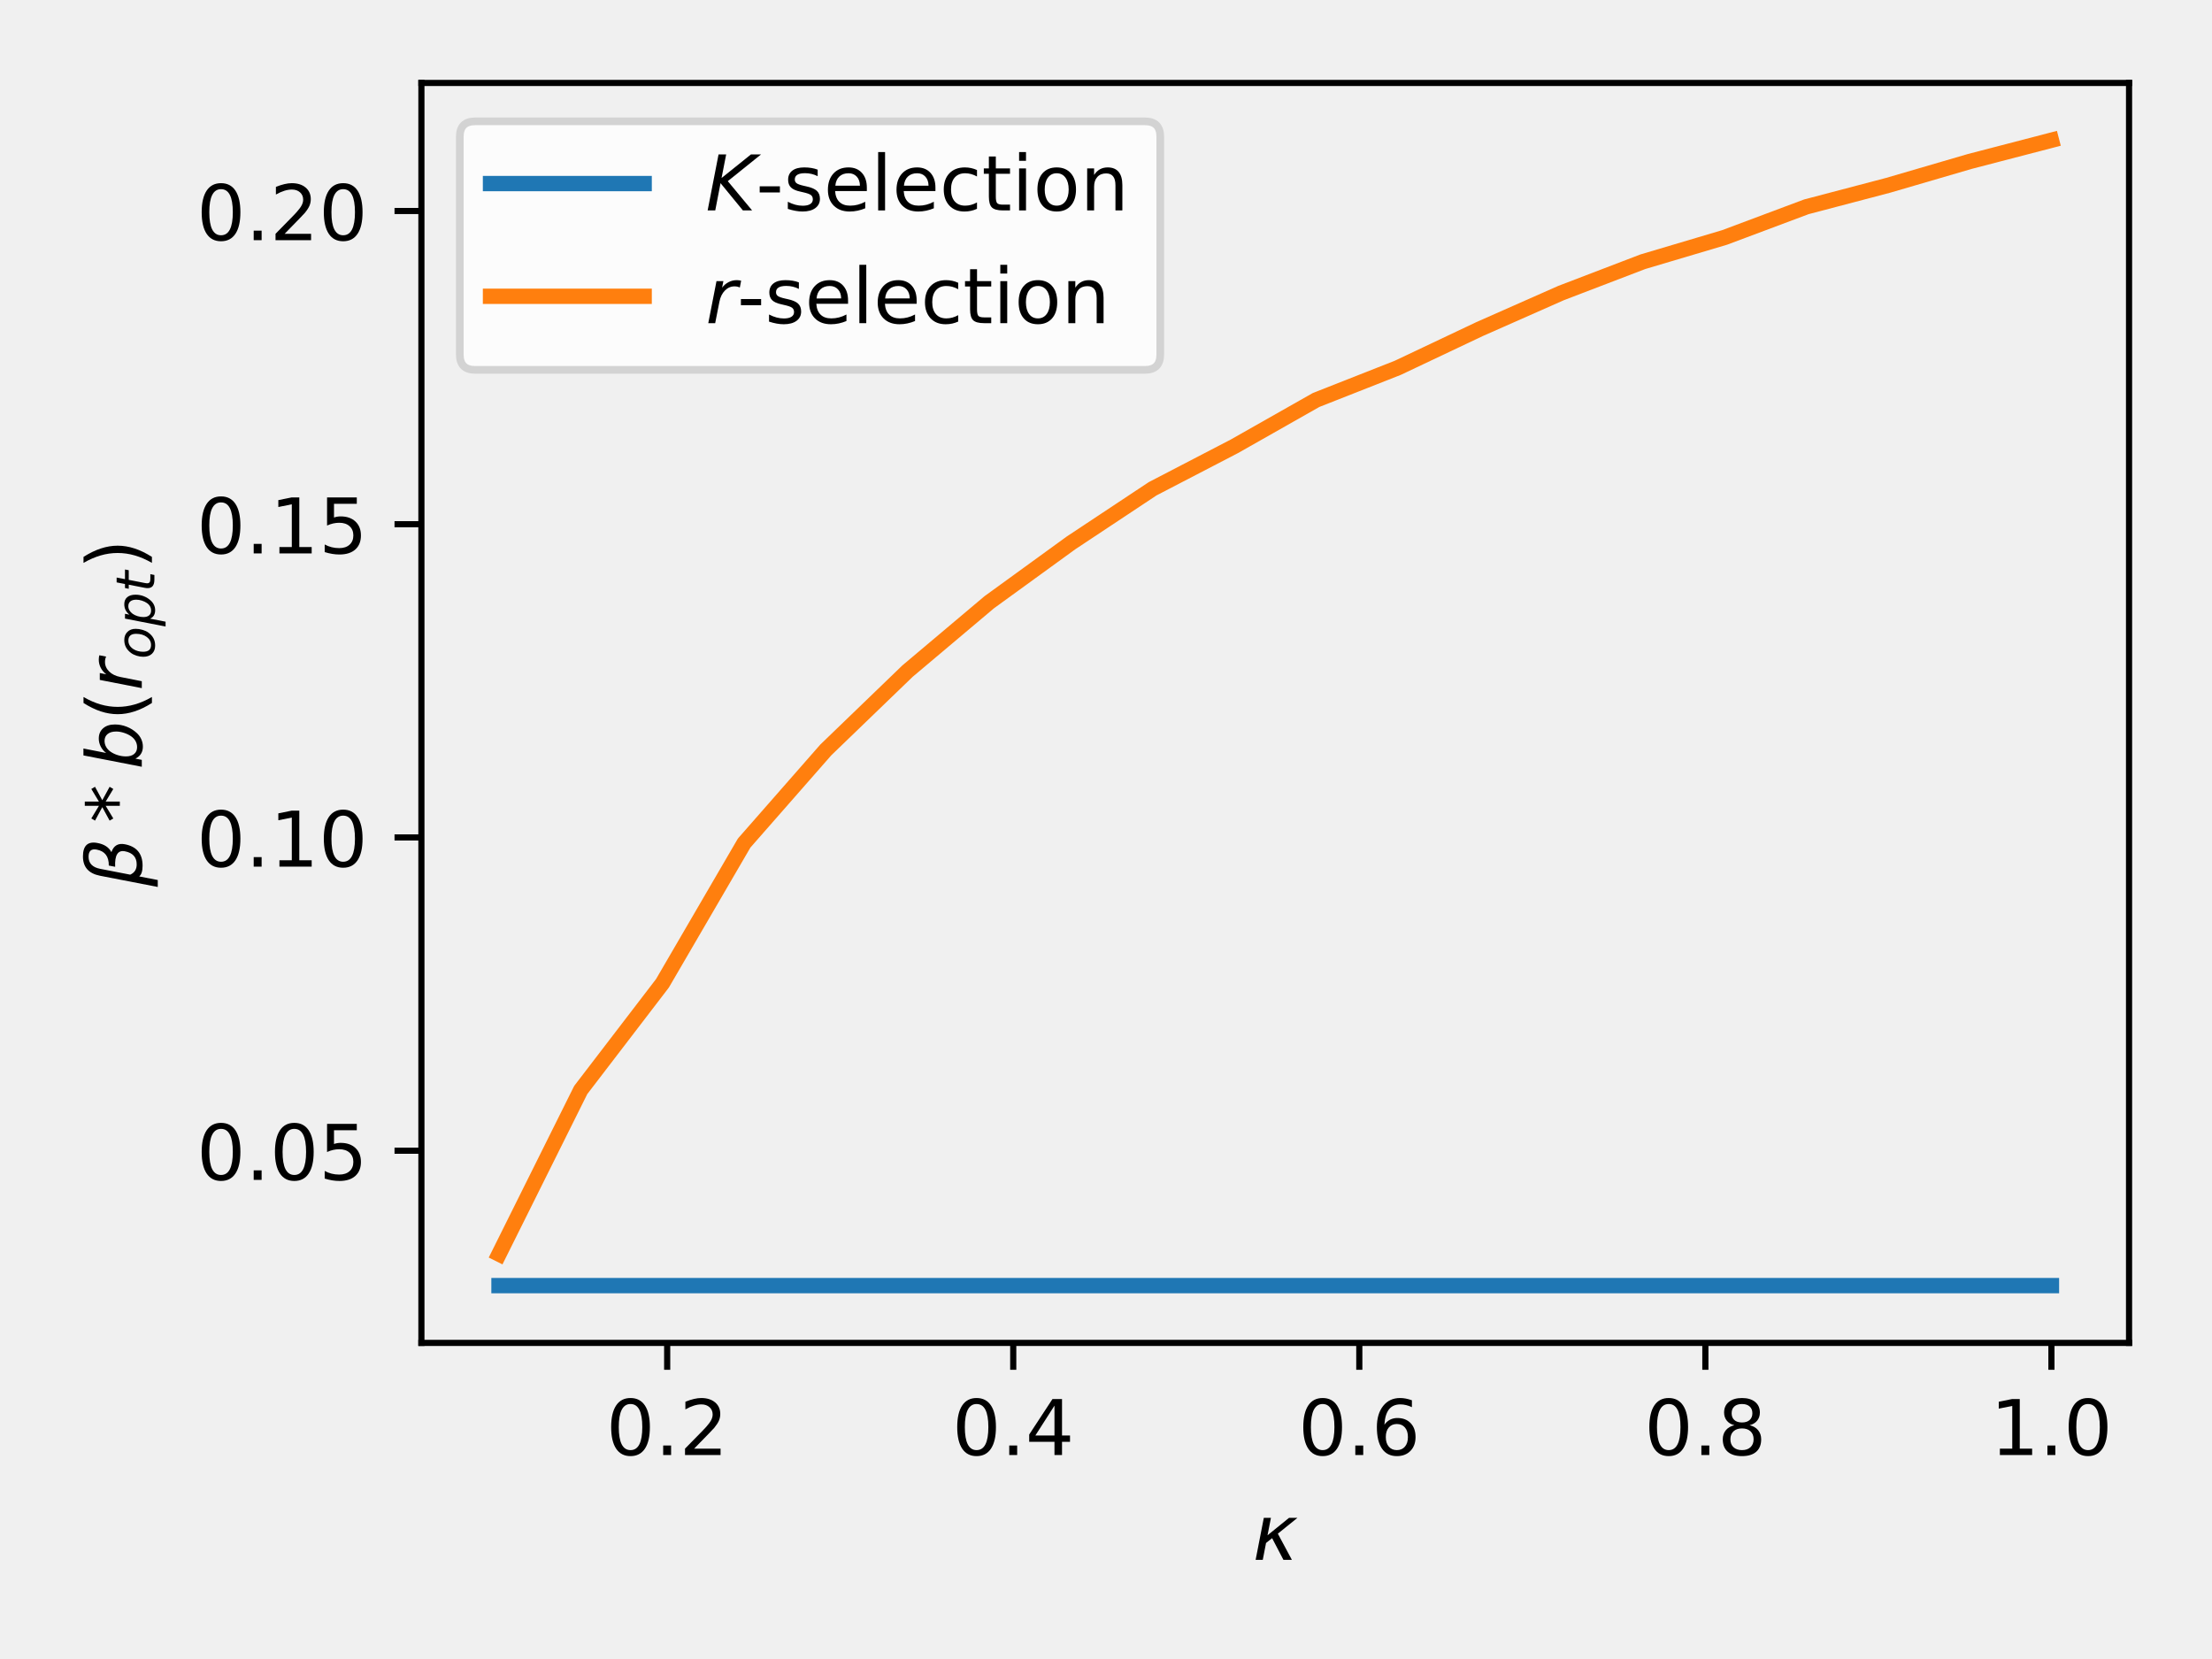
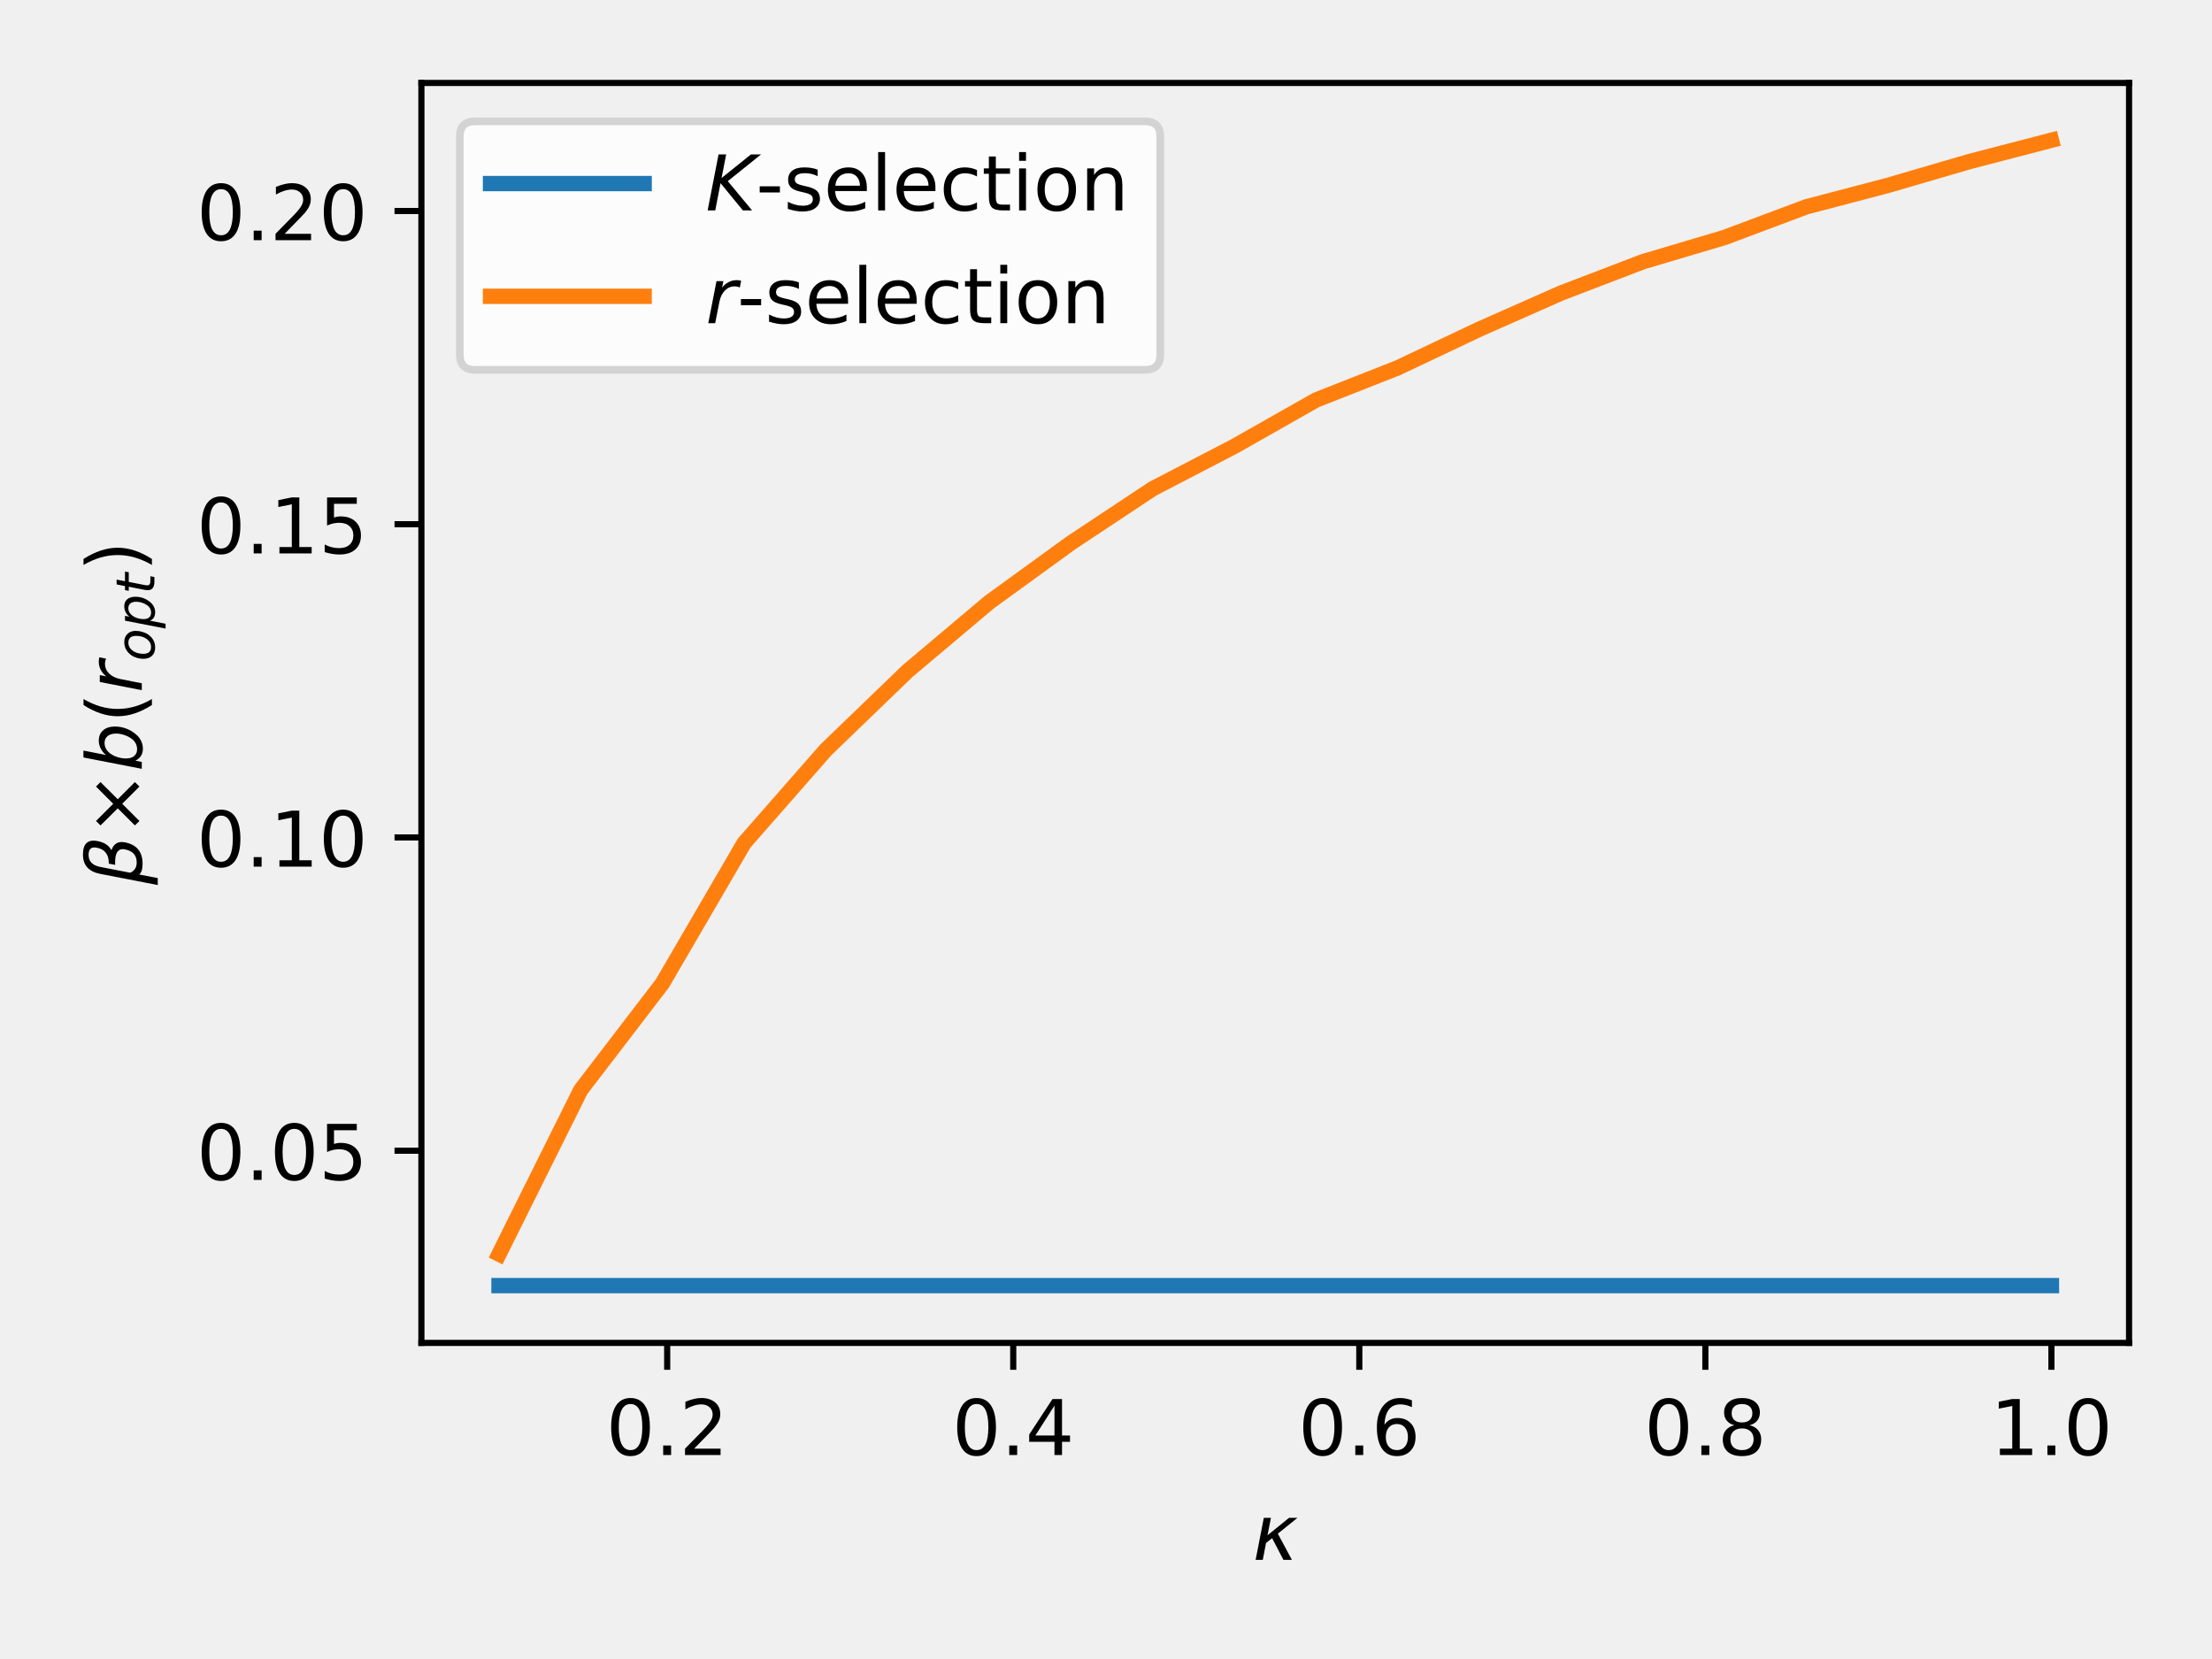
<svg xmlns="http://www.w3.org/2000/svg" xmlns:xlink="http://www.w3.org/1999/xlink" width="288pt" height="216pt" viewBox="0 0 288 216" version="1.1">
  <defs>
    <style type="text/css">*{stroke-linejoin: round; stroke-linecap: butt}</style>
  </defs>
  <g id="figure_1">
    <g id="patch_1">
      <path d="M 0 216  L 288 216  L 288 0  L 0 0  L 0 216  z " style="fill: none" />
    </g>
    <g id="axes_1">
      <g id="patch_2">
        <path d="M 54.866 174.844  L 277.2 174.844  L 277.2 10.8  L 54.866 10.8  L 54.866 174.844  z " style="fill: none" />
      </g>
      <g id="matplotlib.axis_1">
        <g id="xtick_1">
          <g id="line2d_1">
            <defs>
-               <path id="mc52a9573bb" d="M 0 0  L 0 3.5  " style="stroke: #000000; stroke-width: 0.8" />
-             </defs>
-             <g>
-               <use xlink:href="#mc52a9573bb" x="86.866" y="174.844" style="stroke: #000000; stroke-width: 0.8" />
+               <path id="mfc23150e79" d="M 0 0  L 0 3.5  " style="stroke: #000000; stroke-width: 0.8" />
+             </defs>
+             <g>
+               <use xlink:href="#mfc23150e79" x="86.866" y="174.844" style="stroke: #000000; stroke-width: 0.8" />
            </g>
          </g>
          <g id="text_1">
            <g transform="translate(78.91432 189.4422)scale(0.1 -0.1)">
              <defs>
                <path id="DejaVuSans-30" d="M 2034 4250  Q 1547 4250 1301 3770  Q 1056 3291 1056 2328  Q 1056 1369 1301 889  Q 1547 409 2034 409  Q 2525 409 2770 889  Q 3016 1369 3016 2328  Q 3016 3291 2770 3770  Q 2525 4250 2034 4250  z M 2034 4750  Q 2819 4750 3233 4129  Q 3647 3509 3647 2328  Q 3647 1150 3233 529  Q 2819 -91 2034 -91  Q 1250 -91 836 529  Q 422 1150 422 2328  Q 422 3509 836 4129  Q 1250 4750 2034 4750  z " transform="scale(0.015625)" />
                <path id="DejaVuSans-2e" d="M 684 794  L 1344 794  L 1344 0  L 684 0  L 684 794  z " transform="scale(0.015625)" />
                <path id="DejaVuSans-32" d="M 1228 531  L 3431 531  L 3431 0  L 469 0  L 469 531  Q 828 903 1448 1529  Q 2069 2156 2228 2338  Q 2531 2678 2651 2914  Q 2772 3150 2772 3378  Q 2772 3750 2511 3984  Q 2250 4219 1831 4219  Q 1534 4219 1204 4116  Q 875 4013 500 3803  L 500 4441  Q 881 4594 1212 4672  Q 1544 4750 1819 4750  Q 2544 4750 2975 4387  Q 3406 4025 3406 3419  Q 3406 3131 3298 2873  Q 3191 2616 2906 2266  Q 2828 2175 2409 1742  Q 1991 1309 1228 531  z " transform="scale(0.015625)" />
              </defs>
              <use xlink:href="#DejaVuSans-30" />
              <use xlink:href="#DejaVuSans-2e" x="63.623" />
              <use xlink:href="#DejaVuSans-32" x="95.41" />
            </g>
          </g>
        </g>
        <g id="xtick_2">
          <g id="line2d_2">
            <g>
-               <use xlink:href="#mc52a9573bb" x="131.923" y="174.844" style="stroke: #000000; stroke-width: 0.8" />
+               <use xlink:href="#mfc23150e79" x="131.923" y="174.844" style="stroke: #000000; stroke-width: 0.8" />
            </g>
          </g>
          <g id="text_2">
            <g transform="translate(123.9713 189.4422)scale(0.1 -0.1)">
              <defs>
                <path id="DejaVuSans-34" d="M 2419 4116  L 825 1625  L 2419 1625  L 2419 4116  z M 2253 4666  L 3047 4666  L 3047 1625  L 3713 1625  L 3713 1100  L 3047 1100  L 3047 0  L 2419 0  L 2419 1100  L 313 1100  L 313 1709  L 2253 4666  z " transform="scale(0.015625)" />
              </defs>
              <use xlink:href="#DejaVuSans-30" />
              <use xlink:href="#DejaVuSans-2e" x="63.623" />
              <use xlink:href="#DejaVuSans-34" x="95.41" />
            </g>
          </g>
        </g>
        <g id="xtick_3">
          <g id="line2d_3">
            <g>
-               <use xlink:href="#mc52a9573bb" x="176.98" y="174.844" style="stroke: #000000; stroke-width: 0.8" />
+               <use xlink:href="#mfc23150e79" x="176.98" y="174.844" style="stroke: #000000; stroke-width: 0.8" />
            </g>
          </g>
          <g id="text_3">
            <g transform="translate(169.0283 189.4422)scale(0.1 -0.1)">
              <defs>
                <path id="DejaVuSans-36" d="M 2113 2584  Q 1688 2584 1439 2293  Q 1191 2003 1191 1497  Q 1191 994 1439 701  Q 1688 409 2113 409  Q 2538 409 2786 701  Q 3034 994 3034 1497  Q 3034 2003 2786 2293  Q 2538 2584 2113 2584  z M 3366 4563  L 3366 3988  Q 3128 4100 2886 4159  Q 2644 4219 2406 4219  Q 1781 4219 1451 3797  Q 1122 3375 1075 2522  Q 1259 2794 1537 2939  Q 1816 3084 2150 3084  Q 2853 3084 3261 2657  Q 3669 2231 3669 1497  Q 3669 778 3244 343  Q 2819 -91 2113 -91  Q 1303 -91 875 529  Q 447 1150 447 2328  Q 447 3434 972 4092  Q 1497 4750 2381 4750  Q 2619 4750 2861 4703  Q 3103 4656 3366 4563  z " transform="scale(0.015625)" />
              </defs>
              <use xlink:href="#DejaVuSans-30" />
              <use xlink:href="#DejaVuSans-2e" x="63.623" />
              <use xlink:href="#DejaVuSans-36" x="95.41" />
            </g>
          </g>
        </g>
        <g id="xtick_4">
          <g id="line2d_4">
            <g>
-               <use xlink:href="#mc52a9573bb" x="222.037" y="174.844" style="stroke: #000000; stroke-width: 0.8" />
+               <use xlink:href="#mfc23150e79" x="222.037" y="174.844" style="stroke: #000000; stroke-width: 0.8" />
            </g>
          </g>
          <g id="text_4">
            <g transform="translate(214.0853 189.4422)scale(0.1 -0.1)">
              <defs>
                <path id="DejaVuSans-38" d="M 2034 2216  Q 1584 2216 1326 1975  Q 1069 1734 1069 1313  Q 1069 891 1326 650  Q 1584 409 2034 409  Q 2484 409 2743 651  Q 3003 894 3003 1313  Q 3003 1734 2745 1975  Q 2488 2216 2034 2216  z M 1403 2484  Q 997 2584 770 2862  Q 544 3141 544 3541  Q 544 4100 942 4425  Q 1341 4750 2034 4750  Q 2731 4750 3128 4425  Q 3525 4100 3525 3541  Q 3525 3141 3298 2862  Q 3072 2584 2669 2484  Q 3125 2378 3379 2068  Q 3634 1759 3634 1313  Q 3634 634 3220 271  Q 2806 -91 2034 -91  Q 1263 -91 848 271  Q 434 634 434 1313  Q 434 1759 690 2068  Q 947 2378 1403 2484  z M 1172 3481  Q 1172 3119 1398 2916  Q 1625 2713 2034 2713  Q 2441 2713 2670 2916  Q 2900 3119 2900 3481  Q 2900 3844 2670 4047  Q 2441 4250 2034 4250  Q 1625 4250 1398 4047  Q 1172 3844 1172 3481  z " transform="scale(0.015625)" />
              </defs>
              <use xlink:href="#DejaVuSans-30" />
              <use xlink:href="#DejaVuSans-2e" x="63.623" />
              <use xlink:href="#DejaVuSans-38" x="95.41" />
            </g>
          </g>
        </g>
        <g id="xtick_5">
          <g id="line2d_5">
            <g>
-               <use xlink:href="#mc52a9573bb" x="267.094" y="174.844" style="stroke: #000000; stroke-width: 0.8" />
+               <use xlink:href="#mfc23150e79" x="267.094" y="174.844" style="stroke: #000000; stroke-width: 0.8" />
            </g>
          </g>
          <g id="text_5">
            <g transform="translate(259.1423 189.4422)scale(0.1 -0.1)">
              <defs>
                <path id="DejaVuSans-31" d="M 794 531  L 1825 531  L 1825 4091  L 703 3866  L 703 4441  L 1819 4666  L 2450 4666  L 2450 531  L 3481 531  L 3481 0  L 794 0  L 794 531  z " transform="scale(0.015625)" />
              </defs>
              <use xlink:href="#DejaVuSans-31" />
              <use xlink:href="#DejaVuSans-2e" x="63.623" />
              <use xlink:href="#DejaVuSans-30" x="95.41" />
            </g>
          </g>
        </g>
        <g id="text_6">
          <g transform="translate(163.0828 203.1203)scale(0.1 -0.1)">
            <defs>
              <path id="DejaVuSans-Oblique-3ba" d="M 938 3500  L 1531 3500  L 1247 2047  L 3041 3500  L 3741 3500  L 2106 2181  L 3275 0  L 2572 0  L 1628 1806  L 1122 1403  L 850 0  L 256 0  L 938 3500  z " transform="scale(0.015625)" />
            </defs>
            <use xlink:href="#DejaVuSans-Oblique-3ba" transform="translate(0 0.3125)" />
          </g>
        </g>
      </g>
      <g id="matplotlib.axis_2">
        <g id="ytick_1">
          <g id="line2d_6">
            <defs>
-               <path id="m677f49a1b5" d="M 0 0  L -3.5 0  " style="stroke: #000000; stroke-width: 0.8" />
-             </defs>
-             <g>
-               <use xlink:href="#m677f49a1b5" x="54.866" y="149.819" style="stroke: #000000; stroke-width: 0.8" />
+               <path id="m41db0810c8" d="M 0 0  L -3.5 0  " style="stroke: #000000; stroke-width: 0.8" />
+             </defs>
+             <g>
+               <use xlink:href="#m41db0810c8" x="54.866" y="149.819" style="stroke: #000000; stroke-width: 0.8" />
            </g>
          </g>
          <g id="text_7">
            <g transform="translate(25.6 153.6184)scale(0.1 -0.1)">
              <defs>
                <path id="DejaVuSans-35" d="M 691 4666  L 3169 4666  L 3169 4134  L 1269 4134  L 1269 2991  Q 1406 3038 1543 3061  Q 1681 3084 1819 3084  Q 2600 3084 3056 2656  Q 3513 2228 3513 1497  Q 3513 744 3044 326  Q 2575 -91 1722 -91  Q 1428 -91 1123 -41  Q 819 9 494 109  L 494 744  Q 775 591 1075 516  Q 1375 441 1709 441  Q 2250 441 2565 725  Q 2881 1009 2881 1497  Q 2881 1984 2565 2268  Q 2250 2553 1709 2553  Q 1456 2553 1204 2497  Q 953 2441 691 2322  L 691 4666  z " transform="scale(0.015625)" />
              </defs>
              <use xlink:href="#DejaVuSans-30" />
              <use xlink:href="#DejaVuSans-2e" x="63.623" />
              <use xlink:href="#DejaVuSans-30" x="95.41" />
              <use xlink:href="#DejaVuSans-35" x="159.033" />
            </g>
          </g>
        </g>
        <g id="ytick_2">
          <g id="line2d_7">
            <g>
-               <use xlink:href="#m677f49a1b5" x="54.866" y="109.036" style="stroke: #000000; stroke-width: 0.8" />
+               <use xlink:href="#m41db0810c8" x="54.866" y="109.036" style="stroke: #000000; stroke-width: 0.8" />
            </g>
          </g>
          <g id="text_8">
            <g transform="translate(25.6 112.8357)scale(0.1 -0.1)">
              <use xlink:href="#DejaVuSans-30" />
              <use xlink:href="#DejaVuSans-2e" x="63.623" />
              <use xlink:href="#DejaVuSans-31" x="95.41" />
              <use xlink:href="#DejaVuSans-30" x="159.033" />
            </g>
          </g>
        </g>
        <g id="ytick_3">
          <g id="line2d_8">
            <g>
-               <use xlink:href="#m677f49a1b5" x="54.866" y="68.254" style="stroke: #000000; stroke-width: 0.8" />
+               <use xlink:href="#m41db0810c8" x="54.866" y="68.254" style="stroke: #000000; stroke-width: 0.8" />
            </g>
          </g>
          <g id="text_9">
            <g transform="translate(25.6 72.05297)scale(0.1 -0.1)">
              <use xlink:href="#DejaVuSans-30" />
              <use xlink:href="#DejaVuSans-2e" x="63.623" />
              <use xlink:href="#DejaVuSans-31" x="95.41" />
              <use xlink:href="#DejaVuSans-35" x="159.033" />
            </g>
          </g>
        </g>
        <g id="ytick_4">
          <g id="line2d_9">
            <g>
-               <use xlink:href="#m677f49a1b5" x="54.866" y="27.471" style="stroke: #000000; stroke-width: 0.8" />
+               <use xlink:href="#m41db0810c8" x="54.866" y="27.471" style="stroke: #000000; stroke-width: 0.8" />
            </g>
          </g>
          <g id="text_10">
            <g transform="translate(25.6 31.27024)scale(0.1 -0.1)">
              <use xlink:href="#DejaVuSans-30" />
              <use xlink:href="#DejaVuSans-2e" x="63.623" />
              <use xlink:href="#DejaVuSans-32" x="95.41" />
              <use xlink:href="#DejaVuSans-30" x="159.033" />
            </g>
          </g>
        </g>
        <g id="text_11">
-           <g transform="translate(18.5 115.4719)rotate(-90)scale(0.1 -0.1)">
+           <g transform="translate(18.5 115.2219)rotate(-90)scale(0.1 -0.1)">
            <defs>
              <path id="DejaVuSans-Oblique-3b2" d="M 872 216  L 572 -1331  L -6 -1331  L 928 3478  Q 1206 4903 2538 4903  Q 3888 4903 3659 3700  Q 3503 2844 2894 2531  Q 3713 2250 3553 1416  Q 3272 -69 1759 -66  Q 1097 -63 872 216  z M 1019 966  Q 1259 422 1875 425  Q 2775 425 2966 1406  Q 3138 2288 1675 2219  L 1778 2750  Q 2909 2731 3106 3750  Q 3241 4438 2509 4434  Q 1691 4434 1503 3459  L 1019 966  z " transform="scale(0.015625)" />
-               <path id="DejaVuSans-2a" d="M 3009 3897  L 1888 3291  L 3009 2681  L 2828 2375  L 1778 3009  L 1778 1831  L 1422 1831  L 1422 3009  L 372 2375  L 191 2681  L 1313 3291  L 191 3897  L 372 4206  L 1422 3572  L 1422 4750  L 1778 4750  L 1778 3572  L 2828 4206  L 3009 3897  z " transform="scale(0.015625)" />
+               <path id="DejaVuSans-d7" d="M 4488 3438  L 3059 2003  L 4488 575  L 4116 197  L 2681 1631  L 1247 197  L 878 575  L 2303 2003  L 878 3438  L 1247 3816  L 2681 2381  L 4116 3816  L 4488 3438  z " transform="scale(0.015625)" />
              <path id="DejaVuSans-Oblique-62" d="M 3169 2138  Q 3169 2591 2961 2847  Q 2753 3103 2388 3103  Q 2122 3103 1889 2973  Q 1656 2844 1484 2597  Q 1303 2338 1198 1995  Q 1094 1653 1094 1313  Q 1094 881 1298 636  Q 1503 391 1863 391  Q 2134 391 2365 517  Q 2597 644 2772 891  Q 2950 1147 3059 1487  Q 3169 1828 3169 2138  z M 1381 2969  Q 1594 3256 1914 3420  Q 2234 3584 2584 3584  Q 3122 3584 3439 3221  Q 3756 2859 3756 2241  Q 3756 1734 3570 1259  Q 3384 784 3041 416  Q 2816 172 2522 40  Q 2228 -91 1906 -91  Q 1566 -91 1316 65  Q 1066 222 909 531  L 806 0  L 231 0  L 1178 4863  L 1753 4863  L 1381 2969  z " transform="scale(0.015625)" />
              <path id="DejaVuSans-28" d="M 1984 4856  Q 1566 4138 1362 3434  Q 1159 2731 1159 2009  Q 1159 1288 1364 580  Q 1569 -128 1984 -844  L 1484 -844  Q 1016 -109 783 600  Q 550 1309 550 2009  Q 550 2706 781 3412  Q 1013 4119 1484 4856  L 1984 4856  z " transform="scale(0.015625)" />
              <path id="DejaVuSans-Oblique-72" d="M 2853 2969  Q 2766 3016 2653 3041  Q 2541 3066 2413 3066  Q 1953 3066 1609 2717  Q 1266 2369 1153 1784  L 800 0  L 225 0  L 909 3500  L 1484 3500  L 1375 2956  Q 1603 3259 1920 3421  Q 2238 3584 2597 3584  Q 2691 3584 2781 3573  Q 2872 3563 2963 3538  L 2853 2969  z " transform="scale(0.015625)" />
              <path id="DejaVuSans-Oblique-6f" d="M 1625 -91  Q 1009 -91 651 289  Q 294 669 294 1325  Q 294 1706 417 2101  Q 541 2497 738 2766  Q 1047 3184 1428 3384  Q 1809 3584 2291 3584  Q 2888 3584 3255 3212  Q 3622 2841 3622 2241  Q 3622 1825 3500 1412  Q 3378 1000 3181 728  Q 2875 309 2494 109  Q 2113 -91 1625 -91  z M 891 1344  Q 891 869 1089 633  Q 1288 397 1691 397  Q 2269 397 2648 901  Q 3028 1406 3028 2181  Q 3028 2634 2825 2865  Q 2622 3097 2228 3097  Q 1903 3097 1650 2945  Q 1397 2794 1197 2484  Q 1050 2253 970 1956  Q 891 1659 891 1344  z " transform="scale(0.015625)" />
              <path id="DejaVuSans-Oblique-70" d="M 3175 2156  Q 3175 2616 2975 2859  Q 2775 3103 2400 3103  Q 2144 3103 1911 2972  Q 1678 2841 1497 2591  Q 1319 2344 1212 1994  Q 1106 1644 1106 1300  Q 1106 863 1306 627  Q 1506 391 1875 391  Q 2147 391 2380 519  Q 2613 647 2778 891  Q 2956 1147 3065 1494  Q 3175 1841 3175 2156  z M 1394 2969  Q 1625 3272 1939 3428  Q 2253 3584 2638 3584  Q 3175 3584 3472 3232  Q 3769 2881 3769 2247  Q 3769 1728 3584 1258  Q 3400 788 3053 416  Q 2822 169 2531 39  Q 2241 -91 1919 -91  Q 1547 -91 1294 64  Q 1041 219 916 525  L 556 -1331  L -19 -1331  L 922 3500  L 1497 3500  L 1394 2969  z " transform="scale(0.015625)" />
              <path id="DejaVuSans-Oblique-74" d="M 2706 3500  L 2619 3053  L 1472 3053  L 1100 1153  Q 1081 1047 1072 975  Q 1063 903 1063 863  Q 1063 663 1183 572  Q 1303 481 1569 481  L 2150 481  L 2053 0  L 1503 0  Q 991 0 739 200  Q 488 400 488 806  Q 488 878 497 964  Q 506 1050 525 1153  L 897 3053  L 409 3053  L 500 3500  L 978 3500  L 1172 4494  L 1747 4494  L 1556 3500  L 2706 3500  z " transform="scale(0.015625)" />
              <path id="DejaVuSans-29" d="M 513 4856  L 1013 4856  Q 1481 4119 1714 3412  Q 1947 2706 1947 2009  Q 1947 1309 1714 600  Q 1481 -109 1013 -844  L 513 -844  Q 928 -128 1133 580  Q 1338 1288 1338 2009  Q 1338 2731 1133 3434  Q 928 4138 513 4856  z " transform="scale(0.015625)" />
            </defs>
            <use xlink:href="#DejaVuSans-Oblique-3b2" transform="translate(0 0.390625)" />
-             <use xlink:href="#DejaVuSans-2a" transform="translate(83.30078 0.390625)" />
-             <use xlink:href="#DejaVuSans-Oblique-62" transform="translate(152.7832 0.390625)" />
-             <use xlink:href="#DejaVuSans-28" transform="translate(216.2598 0.390625)" />
-             <use xlink:href="#DejaVuSans-Oblique-72" transform="translate(255.2734 0.390625)" />
-             <use xlink:href="#DejaVuSans-Oblique-6f" transform="translate(296.3867 -16.01562)scale(0.7)" />
-             <use xlink:href="#DejaVuSans-Oblique-70" transform="translate(339.2139 -16.01562)scale(0.7)" />
-             <use xlink:href="#DejaVuSans-Oblique-74" transform="translate(383.6475 -16.01562)scale(0.7)" />
-             <use xlink:href="#DejaVuSans-29" transform="translate(413.8281 0.390625)" />
+             <use xlink:href="#DejaVuSans-d7" transform="translate(63.81836 0.390625)" />
+             <use xlink:href="#DejaVuSans-Oblique-62" transform="translate(147.6074 0.390625)" />
+             <use xlink:href="#DejaVuSans-28" transform="translate(211.084 0.390625)" />
+             <use xlink:href="#DejaVuSans-Oblique-72" transform="translate(250.0977 0.390625)" />
+             <use xlink:href="#DejaVuSans-Oblique-6f" transform="translate(291.2109 -16.01562)scale(0.7)" />
+             <use xlink:href="#DejaVuSans-Oblique-70" transform="translate(334.0381 -16.01562)scale(0.7)" />
+             <use xlink:href="#DejaVuSans-Oblique-74" transform="translate(378.4717 -16.01562)scale(0.7)" />
+             <use xlink:href="#DejaVuSans-29" transform="translate(408.6523 0.390625)" />
          </g>
        </g>
      </g>
      <g id="line2d_10">
-         <path d="M 64.972 167.387  L 75.61 167.387  L 86.248 167.387  L 96.886 167.387  L 107.524 167.387  L 118.162 167.387  L 128.8 167.387  L 139.438 167.387  L 150.076 167.387  L 160.714 167.387  L 171.352 167.387  L 181.99 167.387  L 192.628 167.387  L 203.266 167.387  L 213.904 167.387  L 224.542 167.387  L 235.18 167.387  L 245.818 167.387  L 256.456 167.387  L 267.094 167.387  " clip-path="url(#pdec10d70ac)" style="fill: none; stroke: #1f77b4; stroke-width: 2; stroke-linecap: square" />
+         <path d="M 64.972 167.387  L 75.61 167.387  L 86.248 167.387  L 96.886 167.387  L 107.524 167.387  L 118.162 167.387  L 128.8 167.387  L 139.438 167.387  L 150.076 167.387  L 160.714 167.387  L 171.352 167.387  L 181.99 167.387  L 192.628 167.387  L 203.266 167.387  L 213.904 167.387  L 224.542 167.387  L 235.18 167.387  L 245.818 167.387  L 256.456 167.387  L 267.094 167.387  " clip-path="url(#p3b77033dea)" style="fill: none; stroke: #1f77b4; stroke-width: 2; stroke-linecap: square" />
      </g>
      <g id="line2d_11">
-         <path d="M 64.972 163.282  L 75.61 141.917  L 86.248 128.029  L 96.886 109.766  L 107.524 97.634  L 118.162 87.374  L 128.8 78.41  L 139.438 70.689  L 150.076 63.635  L 160.714 58.11  L 171.352 52.078  L 181.99 47.888  L 192.628 42.851  L 203.266 38.148  L 213.904 34.076  L 224.542 30.914  L 235.18 26.928  L 245.818 24.131  L 256.456 21.024  L 267.094 18.257  " clip-path="url(#pdec10d70ac)" style="fill: none; stroke: #ff7f0e; stroke-width: 2; stroke-linecap: square" />
+         <path d="M 64.972 163.282  L 75.61 141.917  L 86.248 128.029  L 96.886 109.766  L 107.524 97.634  L 118.162 87.374  L 128.8 78.41  L 139.438 70.689  L 150.076 63.635  L 160.714 58.11  L 171.352 52.078  L 181.99 47.888  L 192.628 42.851  L 203.266 38.148  L 213.904 34.076  L 224.542 30.914  L 235.18 26.928  L 245.818 24.131  L 256.456 21.024  L 267.094 18.257  " clip-path="url(#p3b77033dea)" style="fill: none; stroke: #ff7f0e; stroke-width: 2; stroke-linecap: square" />
      </g>
      <g id="patch_3">
        <path d="M 54.866 174.844  L 54.866 10.8  " style="fill: none; stroke: #000000; stroke-width: 0.8; stroke-linejoin: miter; stroke-linecap: square" />
      </g>
      <g id="patch_4">
        <path d="M 277.2 174.844  L 277.2 10.8  " style="fill: none; stroke: #000000; stroke-width: 0.8; stroke-linejoin: miter; stroke-linecap: square" />
      </g>
      <g id="patch_5">
        <path d="M 54.866 174.844  L 277.2 174.844  " style="fill: none; stroke: #000000; stroke-width: 0.8; stroke-linejoin: miter; stroke-linecap: square" />
      </g>
      <g id="patch_6">
        <path d="M 54.866 10.8  L 277.2 10.8  " style="fill: none; stroke: #000000; stroke-width: 0.8; stroke-linejoin: miter; stroke-linecap: square" />
      </g>
      <g id="legend_1">
        <g id="patch_7">
          <path d="M 61.866 48.156  L 149.066 48.156  Q 151.066 48.156 151.066 46.156  L 151.066 17.8  Q 151.066 15.8 149.066 15.8  L 61.866 15.8  Q 59.866 15.8 59.866 17.8  L 59.866 46.156  Q 59.866 48.156 61.866 48.156  z " style="fill: #ffffff; opacity: 0.8; stroke: #cccccc; stroke-linejoin: miter" />
        </g>
        <g id="line2d_12">
          <path d="M 63.866 23.898  L 73.866 23.898  L 83.866 23.898  " style="fill: none; stroke: #1f77b4; stroke-width: 2; stroke-linecap: square" />
        </g>
        <g id="text_12">
          <g transform="translate(91.86562 27.39844)scale(0.1 -0.1)">
            <defs>
              <path id="DejaVuSans-Oblique-4b" d="M 1081 4666  L 1716 4666  L 1331 2700  L 3781 4666  L 4622 4666  L 1850 2438  L 3878 0  L 3109 0  L 1247 2272  L 806 0  L 172 0  L 1081 4666  z " transform="scale(0.015625)" />
              <path id="DejaVuSans-2d" d="M 313 2009  L 1997 2009  L 1997 1497  L 313 1497  L 313 2009  z " transform="scale(0.015625)" />
              <path id="DejaVuSans-73" d="M 2834 3397  L 2834 2853  Q 2591 2978 2328 3040  Q 2066 3103 1784 3103  Q 1356 3103 1142 2972  Q 928 2841 928 2578  Q 928 2378 1081 2264  Q 1234 2150 1697 2047  L 1894 2003  Q 2506 1872 2764 1633  Q 3022 1394 3022 966  Q 3022 478 2636 193  Q 2250 -91 1575 -91  Q 1294 -91 989 -36  Q 684 19 347 128  L 347 722  Q 666 556 975 473  Q 1284 391 1588 391  Q 1994 391 2212 530  Q 2431 669 2431 922  Q 2431 1156 2273 1281  Q 2116 1406 1581 1522  L 1381 1569  Q 847 1681 609 1914  Q 372 2147 372 2553  Q 372 3047 722 3315  Q 1072 3584 1716 3584  Q 2034 3584 2315 3537  Q 2597 3491 2834 3397  z " transform="scale(0.015625)" />
              <path id="DejaVuSans-65" d="M 3597 1894  L 3597 1613  L 953 1613  Q 991 1019 1311 708  Q 1631 397 2203 397  Q 2534 397 2845 478  Q 3156 559 3463 722  L 3463 178  Q 3153 47 2828 -22  Q 2503 -91 2169 -91  Q 1331 -91 842 396  Q 353 884 353 1716  Q 353 2575 817 3079  Q 1281 3584 2069 3584  Q 2775 3584 3186 3129  Q 3597 2675 3597 1894  z M 3022 2063  Q 3016 2534 2758 2815  Q 2500 3097 2075 3097  Q 1594 3097 1305 2825  Q 1016 2553 972 2059  L 3022 2063  z " transform="scale(0.015625)" />
              <path id="DejaVuSans-6c" d="M 603 4863  L 1178 4863  L 1178 0  L 603 0  L 603 4863  z " transform="scale(0.015625)" />
              <path id="DejaVuSans-63" d="M 3122 3366  L 3122 2828  Q 2878 2963 2633 3030  Q 2388 3097 2138 3097  Q 1578 3097 1268 2742  Q 959 2388 959 1747  Q 959 1106 1268 751  Q 1578 397 2138 397  Q 2388 397 2633 464  Q 2878 531 3122 666  L 3122 134  Q 2881 22 2623 -34  Q 2366 -91 2075 -91  Q 1284 -91 818 406  Q 353 903 353 1747  Q 353 2603 823 3093  Q 1294 3584 2113 3584  Q 2378 3584 2631 3529  Q 2884 3475 3122 3366  z " transform="scale(0.015625)" />
              <path id="DejaVuSans-74" d="M 1172 4494  L 1172 3500  L 2356 3500  L 2356 3053  L 1172 3053  L 1172 1153  Q 1172 725 1289 603  Q 1406 481 1766 481  L 2356 481  L 2356 0  L 1766 0  Q 1100 0 847 248  Q 594 497 594 1153  L 594 3053  L 172 3053  L 172 3500  L 594 3500  L 594 4494  L 1172 4494  z " transform="scale(0.015625)" />
              <path id="DejaVuSans-69" d="M 603 3500  L 1178 3500  L 1178 0  L 603 0  L 603 3500  z M 603 4863  L 1178 4863  L 1178 4134  L 603 4134  L 603 4863  z " transform="scale(0.015625)" />
              <path id="DejaVuSans-6f" d="M 1959 3097  Q 1497 3097 1228 2736  Q 959 2375 959 1747  Q 959 1119 1226 758  Q 1494 397 1959 397  Q 2419 397 2687 759  Q 2956 1122 2956 1747  Q 2956 2369 2687 2733  Q 2419 3097 1959 3097  z M 1959 3584  Q 2709 3584 3137 3096  Q 3566 2609 3566 1747  Q 3566 888 3137 398  Q 2709 -91 1959 -91  Q 1206 -91 779 398  Q 353 888 353 1747  Q 353 2609 779 3096  Q 1206 3584 1959 3584  z " transform="scale(0.015625)" />
              <path id="DejaVuSans-6e" d="M 3513 2113  L 3513 0  L 2938 0  L 2938 2094  Q 2938 2591 2744 2837  Q 2550 3084 2163 3084  Q 1697 3084 1428 2787  Q 1159 2491 1159 1978  L 1159 0  L 581 0  L 581 3500  L 1159 3500  L 1159 2956  Q 1366 3272 1645 3428  Q 1925 3584 2291 3584  Q 2894 3584 3203 3211  Q 3513 2838 3513 2113  z " transform="scale(0.015625)" />
            </defs>
            <use xlink:href="#DejaVuSans-Oblique-4b" transform="translate(0 0.015625)" />
            <use xlink:href="#DejaVuSans-2d" transform="translate(65.57617 0.015625)" />
            <use xlink:href="#DejaVuSans-73" transform="translate(101.6602 0.015625)" />
            <use xlink:href="#DejaVuSans-65" transform="translate(153.7598 0.015625)" />
            <use xlink:href="#DejaVuSans-6c" transform="translate(215.2832 0.015625)" />
            <use xlink:href="#DejaVuSans-65" transform="translate(243.0664 0.015625)" />
            <use xlink:href="#DejaVuSans-63" transform="translate(304.5898 0.015625)" />
            <use xlink:href="#DejaVuSans-74" transform="translate(359.5703 0.015625)" />
            <use xlink:href="#DejaVuSans-69" transform="translate(398.7793 0.015625)" />
            <use xlink:href="#DejaVuSans-6f" transform="translate(426.5625 0.015625)" />
            <use xlink:href="#DejaVuSans-6e" transform="translate(487.7441 0.015625)" />
          </g>
        </g>
        <g id="line2d_13">
          <path d="M 63.866 38.577  L 73.866 38.577  L 83.866 38.577  " style="fill: none; stroke: #ff7f0e; stroke-width: 2; stroke-linecap: square" />
        </g>
        <g id="text_13">
          <g transform="translate(91.86562 42.07656)scale(0.1 -0.1)">
            <use xlink:href="#DejaVuSans-Oblique-72" transform="translate(0 0.015625)" />
            <use xlink:href="#DejaVuSans-2d" transform="translate(41.11328 0.015625)" />
            <use xlink:href="#DejaVuSans-73" transform="translate(77.19727 0.015625)" />
            <use xlink:href="#DejaVuSans-65" transform="translate(129.2969 0.015625)" />
            <use xlink:href="#DejaVuSans-6c" transform="translate(190.8203 0.015625)" />
            <use xlink:href="#DejaVuSans-65" transform="translate(218.6035 0.015625)" />
            <use xlink:href="#DejaVuSans-63" transform="translate(280.127 0.015625)" />
            <use xlink:href="#DejaVuSans-74" transform="translate(335.1074 0.015625)" />
            <use xlink:href="#DejaVuSans-69" transform="translate(374.3164 0.015625)" />
            <use xlink:href="#DejaVuSans-6f" transform="translate(402.0996 0.015625)" />
            <use xlink:href="#DejaVuSans-6e" transform="translate(463.2812 0.015625)" />
          </g>
        </g>
      </g>
    </g>
  </g>
  <defs>
-     <clipPath id="pdec10d70ac">
+     <clipPath id="p3b77033dea">
      <rect x="54.866" y="10.8" width="222.334" height="164.044" />
    </clipPath>
  </defs>
</svg>
